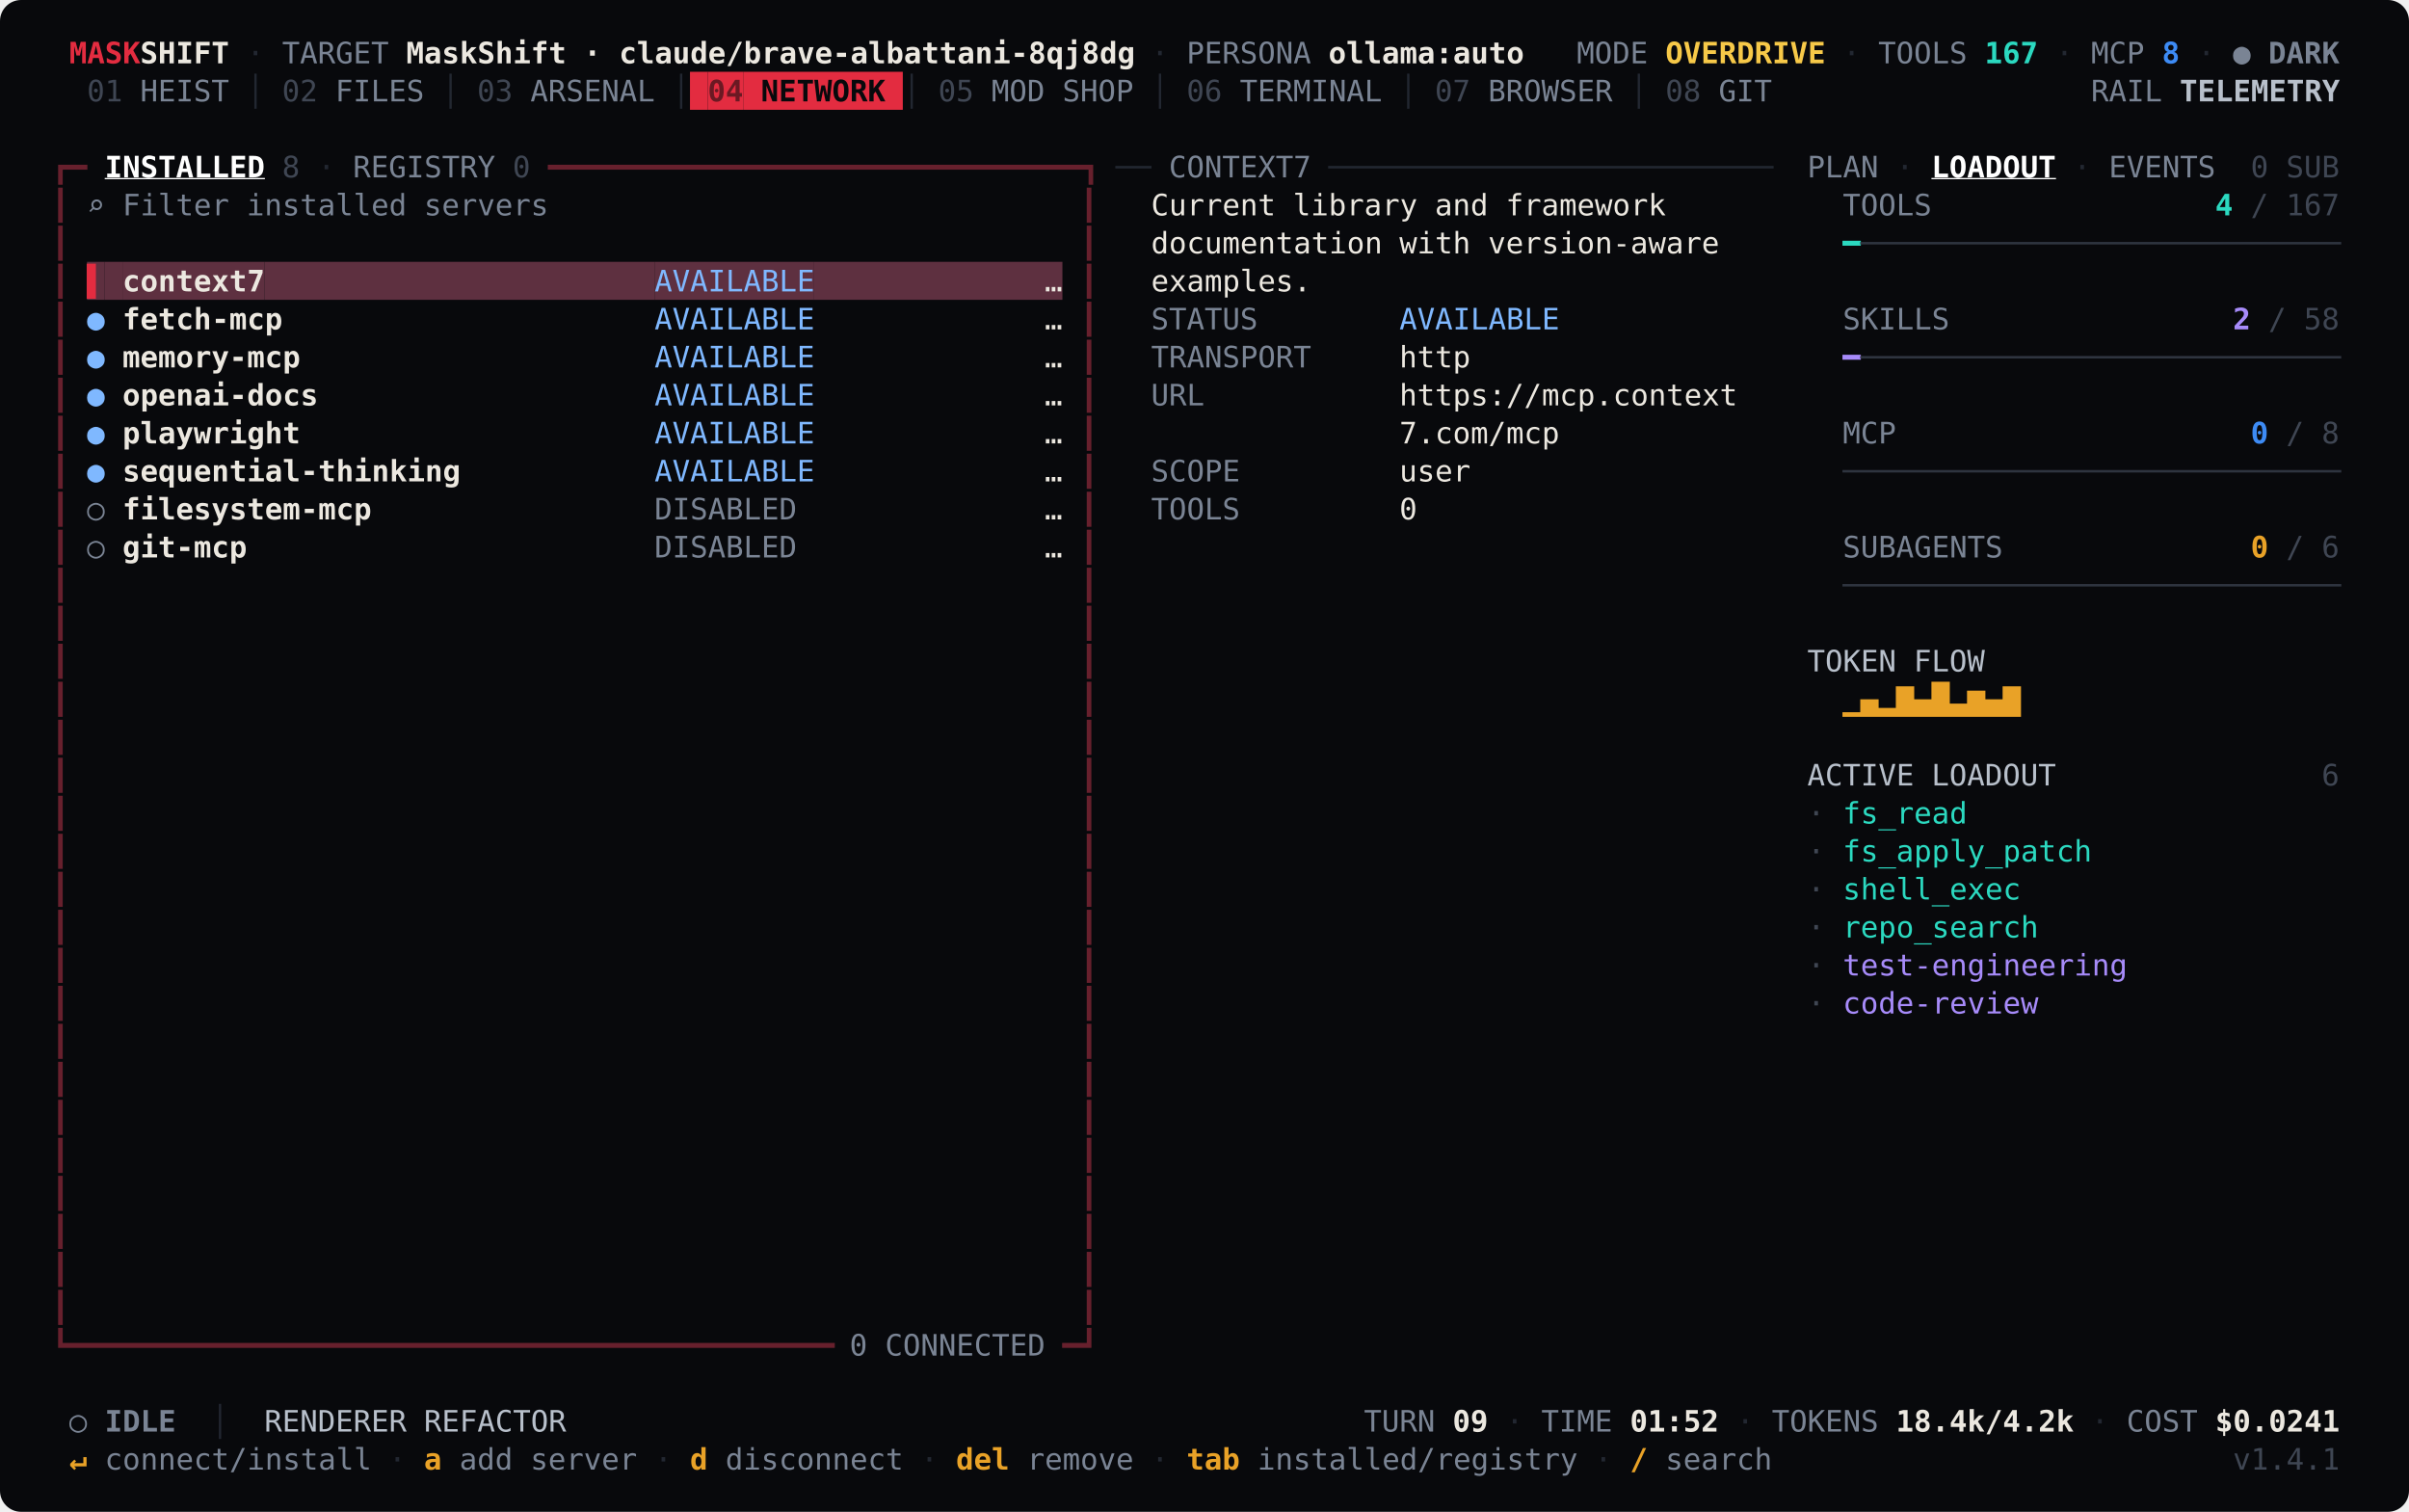
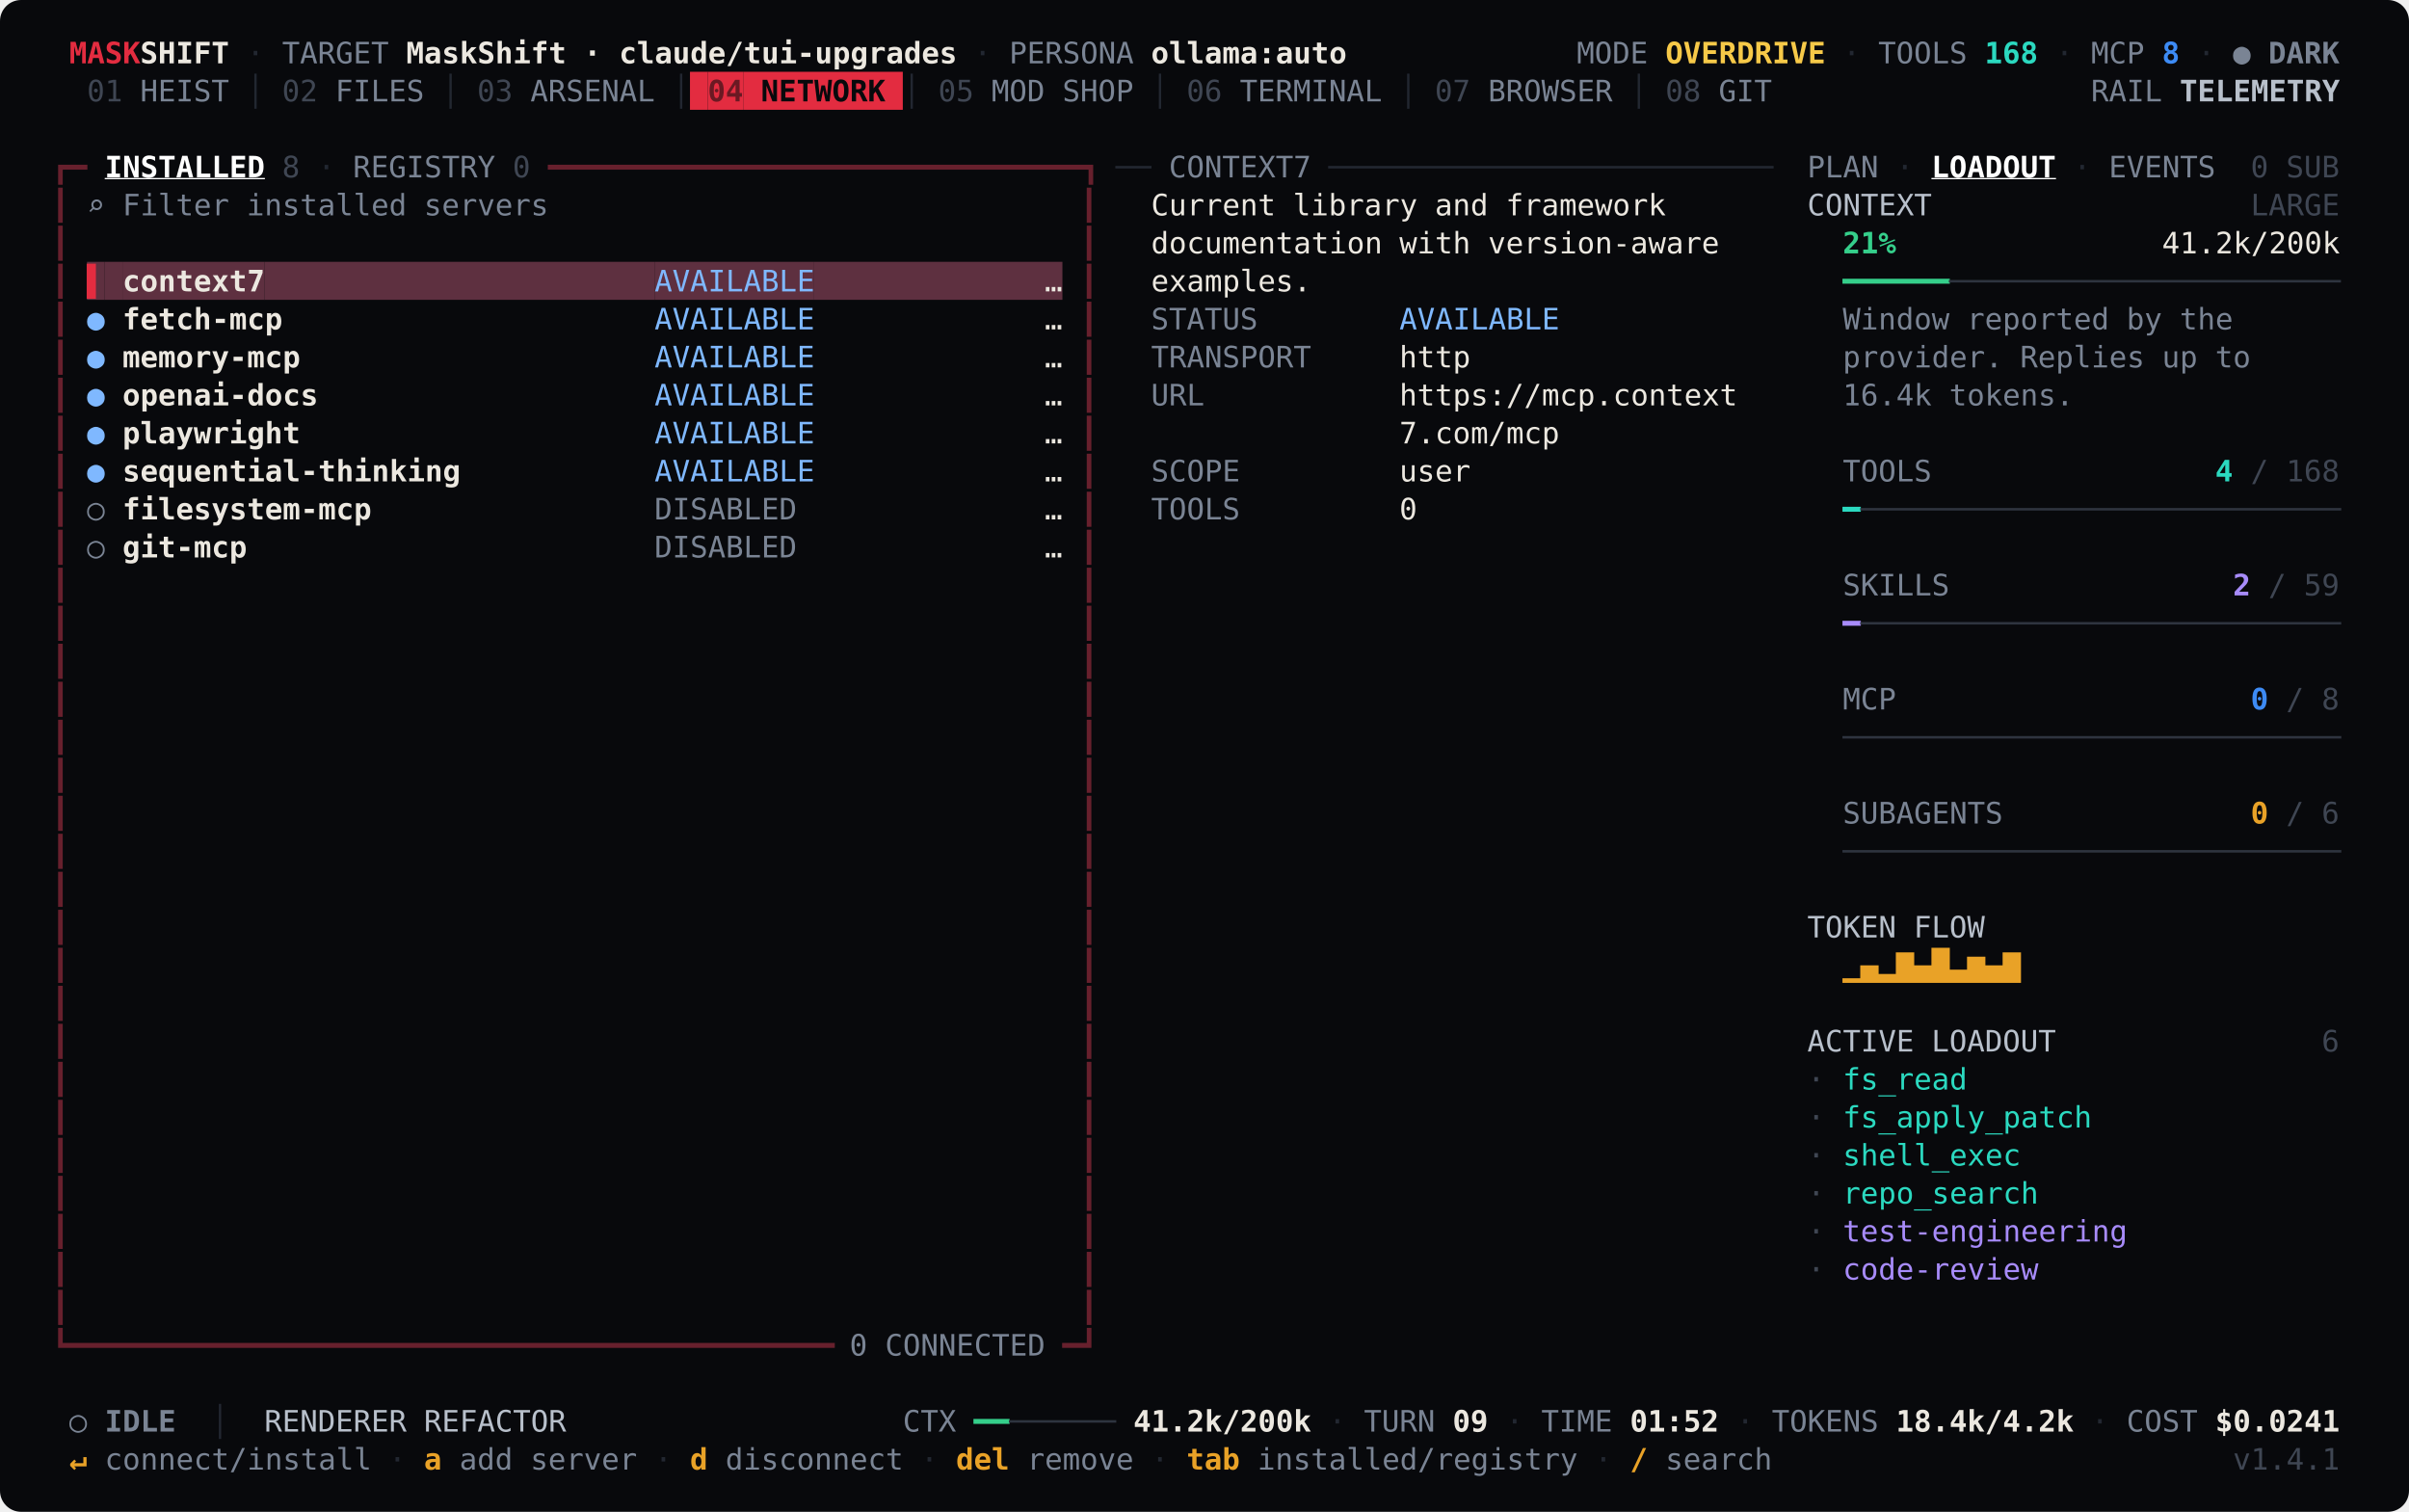
<svg xmlns="http://www.w3.org/2000/svg" width="1141" height="716" viewBox="0 0 1141 716" role="img" aria-label="MaskShift — 04 NETWORK">
  <rect width="100%" height="100%" rx="10" fill="#08090C" />
  <g font-family="SFMono-Regular, Menlo, Consolas, DejaVu Sans Mono, monospace" font-size="14" xml:space="preserve">
    <text x="32.80" y="30.00" fill="#e32c40" textLength="33.60" lengthAdjust="spacingAndGlyphs" font-weight="700">MASK</text>
    <text x="66.40" y="30.00" fill="#ece8e0" textLength="42.00" lengthAdjust="spacingAndGlyphs" font-weight="700">SHIFT</text>
    <text x="116.80" y="30.00" fill="#222731" textLength="8.40" lengthAdjust="spacingAndGlyphs">·</text>
    <text x="133.60" y="30.00" fill="#7a8494" textLength="50.40" lengthAdjust="spacingAndGlyphs">TARGET</text>
    <text x="192.40" y="30.00" fill="#ece8e0" textLength="75.60" lengthAdjust="spacingAndGlyphs" font-weight="700">MaskShift</text>
    <text x="276.40" y="30.00" fill="#ece8e0" textLength="8.40" lengthAdjust="spacingAndGlyphs" font-weight="700">·</text>
-     <text x="293.20" y="30.00" fill="#ece8e0" textLength="243.60" lengthAdjust="spacingAndGlyphs" font-weight="700">claude/brave-albattani-8qj8dg</text>
-     <text x="545.20" y="30.00" fill="#222731" textLength="8.40" lengthAdjust="spacingAndGlyphs">·</text>
-     <text x="562.00" y="30.00" fill="#7a8494" textLength="58.80" lengthAdjust="spacingAndGlyphs">PERSONA</text>
-     <text x="629.20" y="30.00" fill="#ece8e0" textLength="92.40" lengthAdjust="spacingAndGlyphs" font-weight="700">ollama:auto</text>
+     <text x="293.20" y="30.00" fill="#ece8e0" textLength="159.60" lengthAdjust="spacingAndGlyphs" font-weight="700">claude/tui-upgrades</text>
+     <text x="461.20" y="30.00" fill="#222731" textLength="8.40" lengthAdjust="spacingAndGlyphs">·</text>
+     <text x="478.00" y="30.00" fill="#7a8494" textLength="58.80" lengthAdjust="spacingAndGlyphs">PERSONA</text>
+     <text x="545.20" y="30.00" fill="#ece8e0" textLength="92.40" lengthAdjust="spacingAndGlyphs" font-weight="700">ollama:auto</text>
    <text x="746.80" y="30.00" fill="#7a8494" textLength="33.60" lengthAdjust="spacingAndGlyphs">MODE</text>
    <text x="788.80" y="30.00" fill="#f7c948" textLength="75.60" lengthAdjust="spacingAndGlyphs" font-weight="700">OVERDRIVE</text>
    <text x="872.80" y="30.00" fill="#222731" textLength="8.40" lengthAdjust="spacingAndGlyphs">·</text>
    <text x="889.60" y="30.00" fill="#7a8494" textLength="42.00" lengthAdjust="spacingAndGlyphs">TOOLS</text>
-     <text x="940.00" y="30.00" fill="#2bd9c0" textLength="25.20" lengthAdjust="spacingAndGlyphs" font-weight="700">167</text>
+     <text x="940.00" y="30.00" fill="#2bd9c0" textLength="25.20" lengthAdjust="spacingAndGlyphs" font-weight="700">168</text>
    <text x="973.60" y="30.00" fill="#222731" textLength="8.40" lengthAdjust="spacingAndGlyphs">·</text>
    <text x="990.40" y="30.00" fill="#7a8494" textLength="25.20" lengthAdjust="spacingAndGlyphs">MCP</text>
    <text x="1024.00" y="30.00" fill="#3d8bf5" textLength="8.40" lengthAdjust="spacingAndGlyphs" font-weight="700">8</text>
    <text x="1040.80" y="30.00" fill="#222731" textLength="8.40" lengthAdjust="spacingAndGlyphs">·</text>
    <text x="1057.60" y="30.00" fill="#7a8494" textLength="8.40" lengthAdjust="spacingAndGlyphs">●</text>
    <text x="1074.40" y="30.00" fill="#7a8494" textLength="33.60" lengthAdjust="spacingAndGlyphs" font-weight="700">DARK</text>
    <text x="41.20" y="48.00" fill="#3f4653" textLength="16.80" lengthAdjust="spacingAndGlyphs">01</text>
    <text x="66.40" y="48.00" fill="#7a8494" textLength="42.00" lengthAdjust="spacingAndGlyphs">HEIST</text>
    <text x="116.80" y="48.00" fill="#222731" textLength="8.40" lengthAdjust="spacingAndGlyphs">│</text>
    <text x="133.60" y="48.00" fill="#3f4653" textLength="16.80" lengthAdjust="spacingAndGlyphs">02</text>
    <text x="158.80" y="48.00" fill="#7a8494" textLength="42.00" lengthAdjust="spacingAndGlyphs">FILES</text>
    <text x="209.20" y="48.00" fill="#222731" textLength="8.40" lengthAdjust="spacingAndGlyphs">│</text>
    <text x="226.00" y="48.00" fill="#3f4653" textLength="16.80" lengthAdjust="spacingAndGlyphs">03</text>
    <text x="251.20" y="48.00" fill="#7a8494" textLength="58.80" lengthAdjust="spacingAndGlyphs">ARSENAL</text>
    <text x="318.40" y="48.00" fill="#222731" textLength="8.40" lengthAdjust="spacingAndGlyphs">│</text>
    <rect x="326.80" y="34.00" width="8.40" height="18" fill="#e32c40" />
    <rect x="335.20" y="34.00" width="16.80" height="18" fill="#e32c40" />
    <text x="335.20" y="48.00" fill="#6b1923" textLength="16.80" lengthAdjust="spacingAndGlyphs" font-weight="700">04</text>
    <rect x="352.00" y="34.00" width="75.60" height="18" fill="#e32c40" />
    <text x="360.40" y="48.00" fill="#08090c" textLength="58.80" lengthAdjust="spacingAndGlyphs" font-weight="700">NETWORK</text>
    <text x="427.60" y="48.00" fill="#222731" textLength="8.40" lengthAdjust="spacingAndGlyphs">│</text>
    <text x="444.40" y="48.00" fill="#3f4653" textLength="16.80" lengthAdjust="spacingAndGlyphs">05</text>
    <text x="469.60" y="48.00" fill="#7a8494" textLength="25.20" lengthAdjust="spacingAndGlyphs">MOD</text>
    <text x="503.20" y="48.00" fill="#7a8494" textLength="33.60" lengthAdjust="spacingAndGlyphs">SHOP</text>
    <text x="545.20" y="48.00" fill="#222731" textLength="8.40" lengthAdjust="spacingAndGlyphs">│</text>
    <text x="562.00" y="48.00" fill="#3f4653" textLength="16.80" lengthAdjust="spacingAndGlyphs">06</text>
    <text x="587.20" y="48.00" fill="#7a8494" textLength="67.20" lengthAdjust="spacingAndGlyphs">TERMINAL</text>
    <text x="662.80" y="48.00" fill="#222731" textLength="8.40" lengthAdjust="spacingAndGlyphs">│</text>
    <text x="679.60" y="48.00" fill="#3f4653" textLength="16.80" lengthAdjust="spacingAndGlyphs">07</text>
    <text x="704.80" y="48.00" fill="#7a8494" textLength="58.80" lengthAdjust="spacingAndGlyphs">BROWSER</text>
    <text x="772.00" y="48.00" fill="#222731" textLength="8.40" lengthAdjust="spacingAndGlyphs">│</text>
    <text x="788.80" y="48.00" fill="#3f4653" textLength="16.80" lengthAdjust="spacingAndGlyphs">08</text>
    <text x="814.00" y="48.00" fill="#7a8494" textLength="25.20" lengthAdjust="spacingAndGlyphs">GIT</text>
    <text x="990.40" y="48.00" fill="#7a8494" textLength="33.60" lengthAdjust="spacingAndGlyphs">RAIL</text>
    <text x="1032.40" y="48.00" fill="#b8c0cb" textLength="75.60" lengthAdjust="spacingAndGlyphs" font-weight="700">TELEMETRY</text>
    <text x="24.40" y="84.00" fill="#67202d" textLength="16.80" lengthAdjust="spacingAndGlyphs">┏━</text>
    <text x="49.60" y="84.00" fill="#ffffff" textLength="75.60" lengthAdjust="spacingAndGlyphs" font-weight="700" text-decoration="underline">INSTALLED</text>
    <text x="133.60" y="84.00" fill="#3f4653" textLength="8.40" lengthAdjust="spacingAndGlyphs">8</text>
    <text x="150.40" y="84.00" fill="#222731" textLength="8.40" lengthAdjust="spacingAndGlyphs">·</text>
    <text x="167.20" y="84.00" fill="#7a8494" textLength="67.20" lengthAdjust="spacingAndGlyphs">REGISTRY</text>
    <text x="242.80" y="84.00" fill="#3f4653" textLength="8.40" lengthAdjust="spacingAndGlyphs">0</text>
    <text x="259.60" y="84.00" fill="#67202d" textLength="260.40" lengthAdjust="spacingAndGlyphs">━━━━━━━━━━━━━━━━━━━━━━━━━━━━━━┓</text>
    <text x="528.40" y="84.00" fill="#222731" textLength="16.80" lengthAdjust="spacingAndGlyphs">──</text>
    <text x="553.60" y="84.00" fill="#7a8494" textLength="67.20" lengthAdjust="spacingAndGlyphs">CONTEXT7</text>
    <text x="629.20" y="84.00" fill="#222731" textLength="210.00" lengthAdjust="spacingAndGlyphs">─────────────────────────</text>
    <text x="856.00" y="84.00" fill="#7a8494" textLength="33.60" lengthAdjust="spacingAndGlyphs">PLAN</text>
    <text x="898.00" y="84.00" fill="#222731" textLength="8.40" lengthAdjust="spacingAndGlyphs">·</text>
    <text x="914.80" y="84.00" fill="#ffffff" textLength="58.80" lengthAdjust="spacingAndGlyphs" font-weight="700" text-decoration="underline">LOADOUT</text>
    <text x="982.00" y="84.00" fill="#222731" textLength="8.40" lengthAdjust="spacingAndGlyphs">·</text>
    <text x="998.80" y="84.00" fill="#7a8494" textLength="50.40" lengthAdjust="spacingAndGlyphs">EVENTS</text>
    <text x="1066.00" y="84.00" fill="#3f4653" textLength="8.40" lengthAdjust="spacingAndGlyphs">0</text>
    <text x="1082.80" y="84.00" fill="#3f4653" textLength="25.20" lengthAdjust="spacingAndGlyphs">SUB</text>
    <text x="24.40" y="102.00" fill="#67202d" textLength="8.40" lengthAdjust="spacingAndGlyphs">┃</text>
    <text x="41.20" y="102.00" fill="#7a8494" textLength="8.40" lengthAdjust="spacingAndGlyphs">⌕</text>
    <text x="58.00" y="102.00" fill="#7a8494" textLength="50.40" lengthAdjust="spacingAndGlyphs">Filter</text>
    <text x="116.80" y="102.00" fill="#7a8494" textLength="75.60" lengthAdjust="spacingAndGlyphs">installed</text>
    <text x="200.80" y="102.00" fill="#7a8494" textLength="58.80" lengthAdjust="spacingAndGlyphs">servers</text>
    <text x="511.60" y="102.00" fill="#67202d" textLength="8.40" lengthAdjust="spacingAndGlyphs">┃</text>
    <text x="545.20" y="102.00" fill="#ece8e0" textLength="58.80" lengthAdjust="spacingAndGlyphs">Current</text>
    <text x="612.40" y="102.00" fill="#ece8e0" textLength="58.80" lengthAdjust="spacingAndGlyphs">library</text>
    <text x="679.60" y="102.00" fill="#ece8e0" textLength="25.20" lengthAdjust="spacingAndGlyphs">and</text>
    <text x="713.20" y="102.00" fill="#ece8e0" textLength="75.60" lengthAdjust="spacingAndGlyphs">framework</text>
-     <text x="872.80" y="102.00" fill="#7a8494" textLength="42.00" lengthAdjust="spacingAndGlyphs">TOOLS</text>
-     <text x="1049.20" y="102.00" fill="#2bd9c0" textLength="8.40" lengthAdjust="spacingAndGlyphs" font-weight="700">4</text>
-     <text x="1066.00" y="102.00" fill="#3f4653" textLength="8.40" lengthAdjust="spacingAndGlyphs">/</text>
-     <text x="1082.80" y="102.00" fill="#3f4653" textLength="25.20" lengthAdjust="spacingAndGlyphs">167</text>
+     <text x="856.00" y="102.00" fill="#b8c0cb" textLength="58.80" lengthAdjust="spacingAndGlyphs">CONTEXT</text>
+     <text x="1066.00" y="102.00" fill="#3f4653" textLength="42.00" lengthAdjust="spacingAndGlyphs">LARGE</text>
    <text x="24.40" y="120.00" fill="#67202d" textLength="8.40" lengthAdjust="spacingAndGlyphs">┃</text>
    <text x="511.60" y="120.00" fill="#67202d" textLength="8.40" lengthAdjust="spacingAndGlyphs">┃</text>
    <text x="545.20" y="120.00" fill="#ece8e0" textLength="109.20" lengthAdjust="spacingAndGlyphs">documentation</text>
    <text x="662.80" y="120.00" fill="#ece8e0" textLength="33.60" lengthAdjust="spacingAndGlyphs">with</text>
    <text x="704.80" y="120.00" fill="#ece8e0" textLength="109.20" lengthAdjust="spacingAndGlyphs">version-aware</text>
-     <text x="872.80" y="120.00" fill="#2bd9c0" textLength="8.40" lengthAdjust="spacingAndGlyphs">━</text>
-     <text x="881.20" y="120.00" fill="#2e343f" textLength="226.80" lengthAdjust="spacingAndGlyphs">───────────────────────────</text>
+     <text x="872.80" y="120.00" fill="#35cf8b" textLength="25.20" lengthAdjust="spacingAndGlyphs" font-weight="700">21%</text>
+     <text x="1024.00" y="120.00" fill="#ece8e0" textLength="84.00" lengthAdjust="spacingAndGlyphs">41.2k/200k</text>
    <text x="24.40" y="138.00" fill="#67202d" textLength="8.40" lengthAdjust="spacingAndGlyphs">┃</text>
    <rect x="41.20" y="124.00" width="8.40" height="18" fill="#5e3040" />
    <text x="41.20" y="138.00" fill="#e32c40" textLength="8.40" lengthAdjust="spacingAndGlyphs">▌</text>
    <rect x="49.60" y="124.00" width="8.40" height="18" fill="#5e3040" />
    <rect x="58.00" y="124.00" width="67.20" height="18" fill="#5e3040" />
    <text x="58.00" y="138.00" fill="#ece8e0" textLength="67.20" lengthAdjust="spacingAndGlyphs" font-weight="700">context7</text>
    <rect x="125.20" y="124.00" width="184.80" height="18" fill="#5e3040" />
    <rect x="310.00" y="124.00" width="75.60" height="18" fill="#5e3040" />
    <text x="310.00" y="138.00" fill="#7fb8ff" textLength="75.60" lengthAdjust="spacingAndGlyphs">AVAILABLE</text>
    <rect x="385.60" y="124.00" width="117.60" height="18" fill="#5e3040" />
    <text x="494.80" y="138.00" fill="#ECE8E0" textLength="8.40" lengthAdjust="spacingAndGlyphs">…</text>
    <text x="511.60" y="138.00" fill="#67202d" textLength="8.40" lengthAdjust="spacingAndGlyphs">┃</text>
    <text x="545.20" y="138.00" fill="#ece8e0" textLength="75.60" lengthAdjust="spacingAndGlyphs">examples.</text>
+     <text x="872.80" y="138.00" fill="#35cf8b" textLength="50.40" lengthAdjust="spacingAndGlyphs">━━━━━━</text>
+     <text x="923.20" y="138.00" fill="#2e343f" textLength="184.80" lengthAdjust="spacingAndGlyphs">──────────────────────</text>
    <text x="24.40" y="156.00" fill="#67202d" textLength="8.40" lengthAdjust="spacingAndGlyphs">┃</text>
    <text x="41.20" y="156.00" fill="#7fb8ff" textLength="8.40" lengthAdjust="spacingAndGlyphs">●</text>
    <text x="58.00" y="156.00" fill="#ece8e0" textLength="75.60" lengthAdjust="spacingAndGlyphs" font-weight="700">fetch-mcp</text>
    <text x="310.00" y="156.00" fill="#7fb8ff" textLength="75.60" lengthAdjust="spacingAndGlyphs">AVAILABLE</text>
    <text x="494.80" y="156.00" fill="#ECE8E0" textLength="8.40" lengthAdjust="spacingAndGlyphs">…</text>
    <text x="511.60" y="156.00" fill="#67202d" textLength="8.40" lengthAdjust="spacingAndGlyphs">┃</text>
    <text x="545.20" y="156.00" fill="#7a8494" textLength="50.40" lengthAdjust="spacingAndGlyphs">STATUS</text>
    <text x="662.80" y="156.00" fill="#7fb8ff" textLength="75.60" lengthAdjust="spacingAndGlyphs">AVAILABLE</text>
-     <text x="872.80" y="156.00" fill="#7a8494" textLength="50.40" lengthAdjust="spacingAndGlyphs">SKILLS</text>
-     <text x="1057.60" y="156.00" fill="#a78bfa" textLength="8.40" lengthAdjust="spacingAndGlyphs" font-weight="700">2</text>
-     <text x="1074.40" y="156.00" fill="#3f4653" textLength="8.40" lengthAdjust="spacingAndGlyphs">/</text>
-     <text x="1091.20" y="156.00" fill="#3f4653" textLength="16.80" lengthAdjust="spacingAndGlyphs">58</text>
+     <text x="872.80" y="156.00" fill="#7a8494" textLength="50.40" lengthAdjust="spacingAndGlyphs">Window</text>
+     <text x="931.60" y="156.00" fill="#7a8494" textLength="67.20" lengthAdjust="spacingAndGlyphs">reported</text>
+     <text x="1007.20" y="156.00" fill="#7a8494" textLength="16.80" lengthAdjust="spacingAndGlyphs">by</text>
+     <text x="1032.40" y="156.00" fill="#7a8494" textLength="25.20" lengthAdjust="spacingAndGlyphs">the</text>
    <text x="24.40" y="174.00" fill="#67202d" textLength="8.40" lengthAdjust="spacingAndGlyphs">┃</text>
    <text x="41.20" y="174.00" fill="#7fb8ff" textLength="8.40" lengthAdjust="spacingAndGlyphs">●</text>
    <text x="58.00" y="174.00" fill="#ece8e0" textLength="84.00" lengthAdjust="spacingAndGlyphs" font-weight="700">memory-mcp</text>
    <text x="310.00" y="174.00" fill="#7fb8ff" textLength="75.60" lengthAdjust="spacingAndGlyphs">AVAILABLE</text>
    <text x="494.80" y="174.00" fill="#ECE8E0" textLength="8.40" lengthAdjust="spacingAndGlyphs">…</text>
    <text x="511.60" y="174.00" fill="#67202d" textLength="8.40" lengthAdjust="spacingAndGlyphs">┃</text>
    <text x="545.20" y="174.00" fill="#7a8494" textLength="75.60" lengthAdjust="spacingAndGlyphs">TRANSPORT</text>
    <text x="662.80" y="174.00" fill="#ece8e0" textLength="33.60" lengthAdjust="spacingAndGlyphs">http</text>
-     <text x="872.80" y="174.00" fill="#a78bfa" textLength="8.40" lengthAdjust="spacingAndGlyphs">━</text>
-     <text x="881.20" y="174.00" fill="#2e343f" textLength="226.80" lengthAdjust="spacingAndGlyphs">───────────────────────────</text>
+     <text x="872.80" y="174.00" fill="#7a8494" textLength="75.60" lengthAdjust="spacingAndGlyphs">provider.</text>
+     <text x="956.80" y="174.00" fill="#7a8494" textLength="58.80" lengthAdjust="spacingAndGlyphs">Replies</text>
+     <text x="1024.00" y="174.00" fill="#7a8494" textLength="16.80" lengthAdjust="spacingAndGlyphs">up</text>
+     <text x="1049.20" y="174.00" fill="#7a8494" textLength="16.80" lengthAdjust="spacingAndGlyphs">to</text>
    <text x="24.40" y="192.00" fill="#67202d" textLength="8.40" lengthAdjust="spacingAndGlyphs">┃</text>
    <text x="41.20" y="192.00" fill="#7fb8ff" textLength="8.40" lengthAdjust="spacingAndGlyphs">●</text>
    <text x="58.00" y="192.00" fill="#ece8e0" textLength="92.40" lengthAdjust="spacingAndGlyphs" font-weight="700">openai-docs</text>
    <text x="310.00" y="192.00" fill="#7fb8ff" textLength="75.60" lengthAdjust="spacingAndGlyphs">AVAILABLE</text>
    <text x="494.80" y="192.00" fill="#ECE8E0" textLength="8.40" lengthAdjust="spacingAndGlyphs">…</text>
    <text x="511.60" y="192.00" fill="#67202d" textLength="8.40" lengthAdjust="spacingAndGlyphs">┃</text>
    <text x="545.20" y="192.00" fill="#7a8494" textLength="25.20" lengthAdjust="spacingAndGlyphs">URL</text>
    <text x="662.80" y="192.00" fill="#ece8e0" textLength="159.60" lengthAdjust="spacingAndGlyphs">https://mcp.context</text>
+     <text x="872.80" y="192.00" fill="#7a8494" textLength="42.00" lengthAdjust="spacingAndGlyphs">16.4k</text>
+     <text x="923.20" y="192.00" fill="#7a8494" textLength="58.80" lengthAdjust="spacingAndGlyphs">tokens.</text>
    <text x="24.40" y="210.00" fill="#67202d" textLength="8.40" lengthAdjust="spacingAndGlyphs">┃</text>
    <text x="41.20" y="210.00" fill="#7fb8ff" textLength="8.40" lengthAdjust="spacingAndGlyphs">●</text>
    <text x="58.00" y="210.00" fill="#ece8e0" textLength="84.00" lengthAdjust="spacingAndGlyphs" font-weight="700">playwright</text>
    <text x="310.00" y="210.00" fill="#7fb8ff" textLength="75.60" lengthAdjust="spacingAndGlyphs">AVAILABLE</text>
    <text x="494.80" y="210.00" fill="#ECE8E0" textLength="8.40" lengthAdjust="spacingAndGlyphs">…</text>
    <text x="511.60" y="210.00" fill="#67202d" textLength="8.40" lengthAdjust="spacingAndGlyphs">┃</text>
    <text x="662.80" y="210.00" fill="#ece8e0" textLength="75.60" lengthAdjust="spacingAndGlyphs">7.com/mcp</text>
-     <text x="872.80" y="210.00" fill="#7a8494" textLength="25.20" lengthAdjust="spacingAndGlyphs">MCP</text>
-     <text x="1066.00" y="210.00" fill="#3d8bf5" textLength="8.40" lengthAdjust="spacingAndGlyphs" font-weight="700">0</text>
-     <text x="1082.80" y="210.00" fill="#3f4653" textLength="8.40" lengthAdjust="spacingAndGlyphs">/</text>
-     <text x="1099.60" y="210.00" fill="#3f4653" textLength="8.40" lengthAdjust="spacingAndGlyphs">8</text>
    <text x="24.40" y="228.00" fill="#67202d" textLength="8.40" lengthAdjust="spacingAndGlyphs">┃</text>
    <text x="41.20" y="228.00" fill="#7fb8ff" textLength="8.40" lengthAdjust="spacingAndGlyphs">●</text>
    <text x="58.00" y="228.00" fill="#ece8e0" textLength="159.60" lengthAdjust="spacingAndGlyphs" font-weight="700">sequential-thinking</text>
    <text x="310.00" y="228.00" fill="#7fb8ff" textLength="75.60" lengthAdjust="spacingAndGlyphs">AVAILABLE</text>
    <text x="494.80" y="228.00" fill="#ECE8E0" textLength="8.40" lengthAdjust="spacingAndGlyphs">…</text>
    <text x="511.60" y="228.00" fill="#67202d" textLength="8.40" lengthAdjust="spacingAndGlyphs">┃</text>
    <text x="545.20" y="228.00" fill="#7a8494" textLength="42.00" lengthAdjust="spacingAndGlyphs">SCOPE</text>
    <text x="662.80" y="228.00" fill="#ece8e0" textLength="33.60" lengthAdjust="spacingAndGlyphs">user</text>
-     <text x="872.80" y="228.00" fill="#2e343f" textLength="235.20" lengthAdjust="spacingAndGlyphs">────────────────────────────</text>
+     <text x="872.80" y="228.00" fill="#7a8494" textLength="42.00" lengthAdjust="spacingAndGlyphs">TOOLS</text>
+     <text x="1049.20" y="228.00" fill="#2bd9c0" textLength="8.40" lengthAdjust="spacingAndGlyphs" font-weight="700">4</text>
+     <text x="1066.00" y="228.00" fill="#3f4653" textLength="8.40" lengthAdjust="spacingAndGlyphs">/</text>
+     <text x="1082.80" y="228.00" fill="#3f4653" textLength="25.20" lengthAdjust="spacingAndGlyphs">168</text>
    <text x="24.40" y="246.00" fill="#67202d" textLength="8.40" lengthAdjust="spacingAndGlyphs">┃</text>
    <text x="41.20" y="246.00" fill="#7a8494" textLength="8.40" lengthAdjust="spacingAndGlyphs">○</text>
    <text x="58.00" y="246.00" fill="#ece8e0" textLength="117.60" lengthAdjust="spacingAndGlyphs" font-weight="700">filesystem-mcp</text>
    <text x="310.00" y="246.00" fill="#7a8494" textLength="67.20" lengthAdjust="spacingAndGlyphs">DISABLED</text>
    <text x="494.80" y="246.00" fill="#ECE8E0" textLength="8.40" lengthAdjust="spacingAndGlyphs">…</text>
    <text x="511.60" y="246.00" fill="#67202d" textLength="8.40" lengthAdjust="spacingAndGlyphs">┃</text>
    <text x="545.20" y="246.00" fill="#7a8494" textLength="42.00" lengthAdjust="spacingAndGlyphs">TOOLS</text>
    <text x="662.80" y="246.00" fill="#ece8e0" textLength="8.40" lengthAdjust="spacingAndGlyphs">0</text>
+     <text x="872.80" y="246.00" fill="#2bd9c0" textLength="8.40" lengthAdjust="spacingAndGlyphs">━</text>
+     <text x="881.20" y="246.00" fill="#2e343f" textLength="226.80" lengthAdjust="spacingAndGlyphs">───────────────────────────</text>
    <text x="24.40" y="264.00" fill="#67202d" textLength="8.40" lengthAdjust="spacingAndGlyphs">┃</text>
    <text x="41.20" y="264.00" fill="#7a8494" textLength="8.40" lengthAdjust="spacingAndGlyphs">○</text>
    <text x="58.00" y="264.00" fill="#ece8e0" textLength="58.80" lengthAdjust="spacingAndGlyphs" font-weight="700">git-mcp</text>
    <text x="310.00" y="264.00" fill="#7a8494" textLength="67.20" lengthAdjust="spacingAndGlyphs">DISABLED</text>
    <text x="494.80" y="264.00" fill="#ECE8E0" textLength="8.40" lengthAdjust="spacingAndGlyphs">…</text>
    <text x="511.60" y="264.00" fill="#67202d" textLength="8.40" lengthAdjust="spacingAndGlyphs">┃</text>
-     <text x="872.80" y="264.00" fill="#7a8494" textLength="75.60" lengthAdjust="spacingAndGlyphs">SUBAGENTS</text>
-     <text x="1066.00" y="264.00" fill="#e9a227" textLength="8.40" lengthAdjust="spacingAndGlyphs" font-weight="700">0</text>
-     <text x="1082.80" y="264.00" fill="#3f4653" textLength="8.40" lengthAdjust="spacingAndGlyphs">/</text>
-     <text x="1099.60" y="264.00" fill="#3f4653" textLength="8.40" lengthAdjust="spacingAndGlyphs">6</text>
    <text x="24.40" y="282.00" fill="#67202d" textLength="8.40" lengthAdjust="spacingAndGlyphs">┃</text>
    <text x="511.60" y="282.00" fill="#67202d" textLength="8.40" lengthAdjust="spacingAndGlyphs">┃</text>
-     <text x="872.80" y="282.00" fill="#2e343f" textLength="235.20" lengthAdjust="spacingAndGlyphs">────────────────────────────</text>
+     <text x="872.80" y="282.00" fill="#7a8494" textLength="50.40" lengthAdjust="spacingAndGlyphs">SKILLS</text>
+     <text x="1057.60" y="282.00" fill="#a78bfa" textLength="8.40" lengthAdjust="spacingAndGlyphs" font-weight="700">2</text>
+     <text x="1074.40" y="282.00" fill="#3f4653" textLength="8.40" lengthAdjust="spacingAndGlyphs">/</text>
+     <text x="1091.20" y="282.00" fill="#3f4653" textLength="16.80" lengthAdjust="spacingAndGlyphs">59</text>
    <text x="24.40" y="300.00" fill="#67202d" textLength="8.40" lengthAdjust="spacingAndGlyphs">┃</text>
    <text x="511.60" y="300.00" fill="#67202d" textLength="8.40" lengthAdjust="spacingAndGlyphs">┃</text>
+     <text x="872.80" y="300.00" fill="#a78bfa" textLength="8.40" lengthAdjust="spacingAndGlyphs">━</text>
+     <text x="881.20" y="300.00" fill="#2e343f" textLength="226.80" lengthAdjust="spacingAndGlyphs">───────────────────────────</text>
    <text x="24.40" y="318.00" fill="#67202d" textLength="8.40" lengthAdjust="spacingAndGlyphs">┃</text>
    <text x="511.60" y="318.00" fill="#67202d" textLength="8.40" lengthAdjust="spacingAndGlyphs">┃</text>
-     <text x="856.00" y="318.00" fill="#b8c0cb" textLength="42.00" lengthAdjust="spacingAndGlyphs">TOKEN</text>
-     <text x="906.40" y="318.00" fill="#b8c0cb" textLength="33.60" lengthAdjust="spacingAndGlyphs">FLOW</text>
    <text x="24.40" y="336.00" fill="#67202d" textLength="8.40" lengthAdjust="spacingAndGlyphs">┃</text>
    <text x="511.60" y="336.00" fill="#67202d" textLength="8.40" lengthAdjust="spacingAndGlyphs">┃</text>
-     <text x="872.80" y="336.00" fill="#e9a227" textLength="84.00" lengthAdjust="spacingAndGlyphs">▁▄▂▇▄█▃▆▄▇</text>
+     <text x="872.80" y="336.00" fill="#7a8494" textLength="25.20" lengthAdjust="spacingAndGlyphs">MCP</text>
+     <text x="1066.00" y="336.00" fill="#3d8bf5" textLength="8.40" lengthAdjust="spacingAndGlyphs" font-weight="700">0</text>
+     <text x="1082.80" y="336.00" fill="#3f4653" textLength="8.40" lengthAdjust="spacingAndGlyphs">/</text>
+     <text x="1099.60" y="336.00" fill="#3f4653" textLength="8.40" lengthAdjust="spacingAndGlyphs">8</text>
    <text x="24.40" y="354.00" fill="#67202d" textLength="8.40" lengthAdjust="spacingAndGlyphs">┃</text>
    <text x="511.60" y="354.00" fill="#67202d" textLength="8.40" lengthAdjust="spacingAndGlyphs">┃</text>
+     <text x="872.80" y="354.00" fill="#2e343f" textLength="235.20" lengthAdjust="spacingAndGlyphs">────────────────────────────</text>
    <text x="24.40" y="372.00" fill="#67202d" textLength="8.40" lengthAdjust="spacingAndGlyphs">┃</text>
    <text x="511.60" y="372.00" fill="#67202d" textLength="8.40" lengthAdjust="spacingAndGlyphs">┃</text>
-     <text x="856.00" y="372.00" fill="#b8c0cb" textLength="50.40" lengthAdjust="spacingAndGlyphs">ACTIVE</text>
-     <text x="914.80" y="372.00" fill="#b8c0cb" textLength="58.80" lengthAdjust="spacingAndGlyphs">LOADOUT</text>
-     <text x="1099.60" y="372.00" fill="#3f4653" textLength="8.40" lengthAdjust="spacingAndGlyphs">6</text>
    <text x="24.40" y="390.00" fill="#67202d" textLength="8.40" lengthAdjust="spacingAndGlyphs">┃</text>
    <text x="511.60" y="390.00" fill="#67202d" textLength="8.40" lengthAdjust="spacingAndGlyphs">┃</text>
-     <text x="856.00" y="390.00" fill="#3f4653" textLength="8.40" lengthAdjust="spacingAndGlyphs">·</text>
-     <text x="872.80" y="390.00" fill="#2bd9c0" textLength="58.80" lengthAdjust="spacingAndGlyphs">fs_read</text>
+     <text x="872.80" y="390.00" fill="#7a8494" textLength="75.60" lengthAdjust="spacingAndGlyphs">SUBAGENTS</text>
+     <text x="1066.00" y="390.00" fill="#e9a227" textLength="8.40" lengthAdjust="spacingAndGlyphs" font-weight="700">0</text>
+     <text x="1082.80" y="390.00" fill="#3f4653" textLength="8.40" lengthAdjust="spacingAndGlyphs">/</text>
+     <text x="1099.60" y="390.00" fill="#3f4653" textLength="8.40" lengthAdjust="spacingAndGlyphs">6</text>
    <text x="24.40" y="408.00" fill="#67202d" textLength="8.40" lengthAdjust="spacingAndGlyphs">┃</text>
    <text x="511.60" y="408.00" fill="#67202d" textLength="8.40" lengthAdjust="spacingAndGlyphs">┃</text>
-     <text x="856.00" y="408.00" fill="#3f4653" textLength="8.40" lengthAdjust="spacingAndGlyphs">·</text>
-     <text x="872.80" y="408.00" fill="#2bd9c0" textLength="117.60" lengthAdjust="spacingAndGlyphs">fs_apply_patch</text>
+     <text x="872.80" y="408.00" fill="#2e343f" textLength="235.20" lengthAdjust="spacingAndGlyphs">────────────────────────────</text>
    <text x="24.40" y="426.00" fill="#67202d" textLength="8.40" lengthAdjust="spacingAndGlyphs">┃</text>
    <text x="511.60" y="426.00" fill="#67202d" textLength="8.40" lengthAdjust="spacingAndGlyphs">┃</text>
-     <text x="856.00" y="426.00" fill="#3f4653" textLength="8.40" lengthAdjust="spacingAndGlyphs">·</text>
-     <text x="872.80" y="426.00" fill="#2bd9c0" textLength="84.00" lengthAdjust="spacingAndGlyphs">shell_exec</text>
    <text x="24.40" y="444.00" fill="#67202d" textLength="8.40" lengthAdjust="spacingAndGlyphs">┃</text>
    <text x="511.60" y="444.00" fill="#67202d" textLength="8.40" lengthAdjust="spacingAndGlyphs">┃</text>
-     <text x="856.00" y="444.00" fill="#3f4653" textLength="8.40" lengthAdjust="spacingAndGlyphs">·</text>
-     <text x="872.80" y="444.00" fill="#2bd9c0" textLength="92.40" lengthAdjust="spacingAndGlyphs">repo_search</text>
+     <text x="856.00" y="444.00" fill="#b8c0cb" textLength="42.00" lengthAdjust="spacingAndGlyphs">TOKEN</text>
+     <text x="906.40" y="444.00" fill="#b8c0cb" textLength="33.60" lengthAdjust="spacingAndGlyphs">FLOW</text>
    <text x="24.40" y="462.00" fill="#67202d" textLength="8.40" lengthAdjust="spacingAndGlyphs">┃</text>
    <text x="511.60" y="462.00" fill="#67202d" textLength="8.40" lengthAdjust="spacingAndGlyphs">┃</text>
-     <text x="856.00" y="462.00" fill="#3f4653" textLength="8.40" lengthAdjust="spacingAndGlyphs">·</text>
-     <text x="872.80" y="462.00" fill="#a78bfa" textLength="134.40" lengthAdjust="spacingAndGlyphs">test-engineering</text>
+     <text x="872.80" y="462.00" fill="#e9a227" textLength="84.00" lengthAdjust="spacingAndGlyphs">▁▄▂▇▄█▃▆▄▇</text>
    <text x="24.40" y="480.00" fill="#67202d" textLength="8.40" lengthAdjust="spacingAndGlyphs">┃</text>
    <text x="511.60" y="480.00" fill="#67202d" textLength="8.40" lengthAdjust="spacingAndGlyphs">┃</text>
-     <text x="856.00" y="480.00" fill="#3f4653" textLength="8.40" lengthAdjust="spacingAndGlyphs">·</text>
-     <text x="872.80" y="480.00" fill="#a78bfa" textLength="92.40" lengthAdjust="spacingAndGlyphs">code-review</text>
    <text x="24.40" y="498.00" fill="#67202d" textLength="8.40" lengthAdjust="spacingAndGlyphs">┃</text>
    <text x="511.60" y="498.00" fill="#67202d" textLength="8.40" lengthAdjust="spacingAndGlyphs">┃</text>
+     <text x="856.00" y="498.00" fill="#b8c0cb" textLength="50.40" lengthAdjust="spacingAndGlyphs">ACTIVE</text>
+     <text x="914.80" y="498.00" fill="#b8c0cb" textLength="58.80" lengthAdjust="spacingAndGlyphs">LOADOUT</text>
+     <text x="1099.60" y="498.00" fill="#3f4653" textLength="8.40" lengthAdjust="spacingAndGlyphs">6</text>
    <text x="24.40" y="516.00" fill="#67202d" textLength="8.40" lengthAdjust="spacingAndGlyphs">┃</text>
    <text x="511.60" y="516.00" fill="#67202d" textLength="8.40" lengthAdjust="spacingAndGlyphs">┃</text>
+     <text x="856.00" y="516.00" fill="#3f4653" textLength="8.40" lengthAdjust="spacingAndGlyphs">·</text>
+     <text x="872.80" y="516.00" fill="#2bd9c0" textLength="58.80" lengthAdjust="spacingAndGlyphs">fs_read</text>
    <text x="24.40" y="534.00" fill="#67202d" textLength="8.40" lengthAdjust="spacingAndGlyphs">┃</text>
    <text x="511.60" y="534.00" fill="#67202d" textLength="8.40" lengthAdjust="spacingAndGlyphs">┃</text>
+     <text x="856.00" y="534.00" fill="#3f4653" textLength="8.40" lengthAdjust="spacingAndGlyphs">·</text>
+     <text x="872.80" y="534.00" fill="#2bd9c0" textLength="117.60" lengthAdjust="spacingAndGlyphs">fs_apply_patch</text>
    <text x="24.40" y="552.00" fill="#67202d" textLength="8.40" lengthAdjust="spacingAndGlyphs">┃</text>
    <text x="511.60" y="552.00" fill="#67202d" textLength="8.40" lengthAdjust="spacingAndGlyphs">┃</text>
+     <text x="856.00" y="552.00" fill="#3f4653" textLength="8.40" lengthAdjust="spacingAndGlyphs">·</text>
+     <text x="872.80" y="552.00" fill="#2bd9c0" textLength="84.00" lengthAdjust="spacingAndGlyphs">shell_exec</text>
    <text x="24.40" y="570.00" fill="#67202d" textLength="8.40" lengthAdjust="spacingAndGlyphs">┃</text>
    <text x="511.60" y="570.00" fill="#67202d" textLength="8.40" lengthAdjust="spacingAndGlyphs">┃</text>
+     <text x="856.00" y="570.00" fill="#3f4653" textLength="8.40" lengthAdjust="spacingAndGlyphs">·</text>
+     <text x="872.80" y="570.00" fill="#2bd9c0" textLength="92.40" lengthAdjust="spacingAndGlyphs">repo_search</text>
    <text x="24.40" y="588.00" fill="#67202d" textLength="8.40" lengthAdjust="spacingAndGlyphs">┃</text>
    <text x="511.60" y="588.00" fill="#67202d" textLength="8.40" lengthAdjust="spacingAndGlyphs">┃</text>
+     <text x="856.00" y="588.00" fill="#3f4653" textLength="8.40" lengthAdjust="spacingAndGlyphs">·</text>
+     <text x="872.80" y="588.00" fill="#a78bfa" textLength="134.40" lengthAdjust="spacingAndGlyphs">test-engineering</text>
    <text x="24.40" y="606.00" fill="#67202d" textLength="8.40" lengthAdjust="spacingAndGlyphs">┃</text>
    <text x="511.60" y="606.00" fill="#67202d" textLength="8.40" lengthAdjust="spacingAndGlyphs">┃</text>
+     <text x="856.00" y="606.00" fill="#3f4653" textLength="8.40" lengthAdjust="spacingAndGlyphs">·</text>
+     <text x="872.80" y="606.00" fill="#a78bfa" textLength="92.40" lengthAdjust="spacingAndGlyphs">code-review</text>
    <text x="24.40" y="624.00" fill="#67202d" textLength="8.40" lengthAdjust="spacingAndGlyphs">┃</text>
    <text x="511.60" y="624.00" fill="#67202d" textLength="8.40" lengthAdjust="spacingAndGlyphs">┃</text>
    <text x="24.40" y="642.00" fill="#67202d" textLength="369.60" lengthAdjust="spacingAndGlyphs">┗━━━━━━━━━━━━━━━━━━━━━━━━━━━━━━━━━━━━━━━━━━━</text>
    <text x="402.40" y="642.00" fill="#7a8494" textLength="8.40" lengthAdjust="spacingAndGlyphs">0</text>
    <text x="419.20" y="642.00" fill="#7a8494" textLength="75.60" lengthAdjust="spacingAndGlyphs">CONNECTED</text>
    <text x="503.20" y="642.00" fill="#67202d" textLength="16.80" lengthAdjust="spacingAndGlyphs">━┛</text>
    <text x="32.80" y="678.00" fill="#7a8494" textLength="8.40" lengthAdjust="spacingAndGlyphs">○</text>
    <text x="49.60" y="678.00" fill="#7a8494" textLength="33.60" lengthAdjust="spacingAndGlyphs" font-weight="700">IDLE</text>
    <text x="100.00" y="678.00" fill="#222731" textLength="8.40" lengthAdjust="spacingAndGlyphs">│</text>
    <text x="125.20" y="678.00" fill="#b8c0cb" textLength="67.20" lengthAdjust="spacingAndGlyphs">RENDERER</text>
    <text x="200.80" y="678.00" fill="#b8c0cb" textLength="67.20" lengthAdjust="spacingAndGlyphs">REFACTOR</text>
+     <text x="427.60" y="678.00" fill="#7a8494" textLength="25.20" lengthAdjust="spacingAndGlyphs">CTX</text>
+     <text x="461.20" y="678.00" fill="#35cf8b" textLength="16.80" lengthAdjust="spacingAndGlyphs">━━</text>
+     <text x="478.00" y="678.00" fill="#2e343f" textLength="50.40" lengthAdjust="spacingAndGlyphs">──────</text>
+     <text x="536.80" y="678.00" fill="#ece8e0" textLength="84.00" lengthAdjust="spacingAndGlyphs" font-weight="700">41.2k/200k</text>
+     <text x="629.20" y="678.00" fill="#222731" textLength="8.40" lengthAdjust="spacingAndGlyphs">·</text>
    <text x="646.00" y="678.00" fill="#7a8494" textLength="33.60" lengthAdjust="spacingAndGlyphs">TURN</text>
    <text x="688.00" y="678.00" fill="#ece8e0" textLength="16.80" lengthAdjust="spacingAndGlyphs" font-weight="700">09</text>
    <text x="713.20" y="678.00" fill="#222731" textLength="8.40" lengthAdjust="spacingAndGlyphs">·</text>
    <text x="730.00" y="678.00" fill="#7a8494" textLength="33.60" lengthAdjust="spacingAndGlyphs">TIME</text>
    <text x="772.00" y="678.00" fill="#ece8e0" textLength="42.00" lengthAdjust="spacingAndGlyphs" font-weight="700">01:52</text>
    <text x="822.40" y="678.00" fill="#222731" textLength="8.40" lengthAdjust="spacingAndGlyphs">·</text>
    <text x="839.20" y="678.00" fill="#7a8494" textLength="50.40" lengthAdjust="spacingAndGlyphs">TOKENS</text>
    <text x="898.00" y="678.00" fill="#ece8e0" textLength="84.00" lengthAdjust="spacingAndGlyphs" font-weight="700">18.4k/4.2k</text>
    <text x="990.40" y="678.00" fill="#222731" textLength="8.40" lengthAdjust="spacingAndGlyphs">·</text>
    <text x="1007.20" y="678.00" fill="#7a8494" textLength="33.60" lengthAdjust="spacingAndGlyphs">COST</text>
    <text x="1049.20" y="678.00" fill="#ece8e0" textLength="58.80" lengthAdjust="spacingAndGlyphs" font-weight="700">$0.0241</text>
    <text x="32.80" y="696.00" fill="#e9a227" textLength="8.40" lengthAdjust="spacingAndGlyphs" font-weight="700">↵</text>
    <text x="49.60" y="696.00" fill="#7a8494" textLength="126.00" lengthAdjust="spacingAndGlyphs">connect/install</text>
    <text x="184.00" y="696.00" fill="#222731" textLength="8.40" lengthAdjust="spacingAndGlyphs">·</text>
    <text x="200.80" y="696.00" fill="#e9a227" textLength="8.40" lengthAdjust="spacingAndGlyphs" font-weight="700">a</text>
    <text x="217.60" y="696.00" fill="#7a8494" textLength="25.20" lengthAdjust="spacingAndGlyphs">add</text>
    <text x="251.20" y="696.00" fill="#7a8494" textLength="50.40" lengthAdjust="spacingAndGlyphs">server</text>
    <text x="310.00" y="696.00" fill="#222731" textLength="8.40" lengthAdjust="spacingAndGlyphs">·</text>
    <text x="326.80" y="696.00" fill="#e9a227" textLength="8.40" lengthAdjust="spacingAndGlyphs" font-weight="700">d</text>
    <text x="343.60" y="696.00" fill="#7a8494" textLength="84.00" lengthAdjust="spacingAndGlyphs">disconnect</text>
    <text x="436.00" y="696.00" fill="#222731" textLength="8.40" lengthAdjust="spacingAndGlyphs">·</text>
    <text x="452.80" y="696.00" fill="#e9a227" textLength="25.20" lengthAdjust="spacingAndGlyphs" font-weight="700">del</text>
    <text x="486.40" y="696.00" fill="#7a8494" textLength="50.40" lengthAdjust="spacingAndGlyphs">remove</text>
    <text x="545.20" y="696.00" fill="#222731" textLength="8.40" lengthAdjust="spacingAndGlyphs">·</text>
    <text x="562.00" y="696.00" fill="#e9a227" textLength="25.20" lengthAdjust="spacingAndGlyphs" font-weight="700">tab</text>
    <text x="595.60" y="696.00" fill="#7a8494" textLength="151.20" lengthAdjust="spacingAndGlyphs">installed/registry</text>
    <text x="755.20" y="696.00" fill="#222731" textLength="8.40" lengthAdjust="spacingAndGlyphs">·</text>
    <text x="772.00" y="696.00" fill="#e9a227" textLength="8.40" lengthAdjust="spacingAndGlyphs" font-weight="700">/</text>
    <text x="788.80" y="696.00" fill="#7a8494" textLength="50.40" lengthAdjust="spacingAndGlyphs">search</text>
    <text x="1057.60" y="696.00" fill="#3f4653" textLength="50.40" lengthAdjust="spacingAndGlyphs">v1.4.1</text>
  </g>
</svg>
